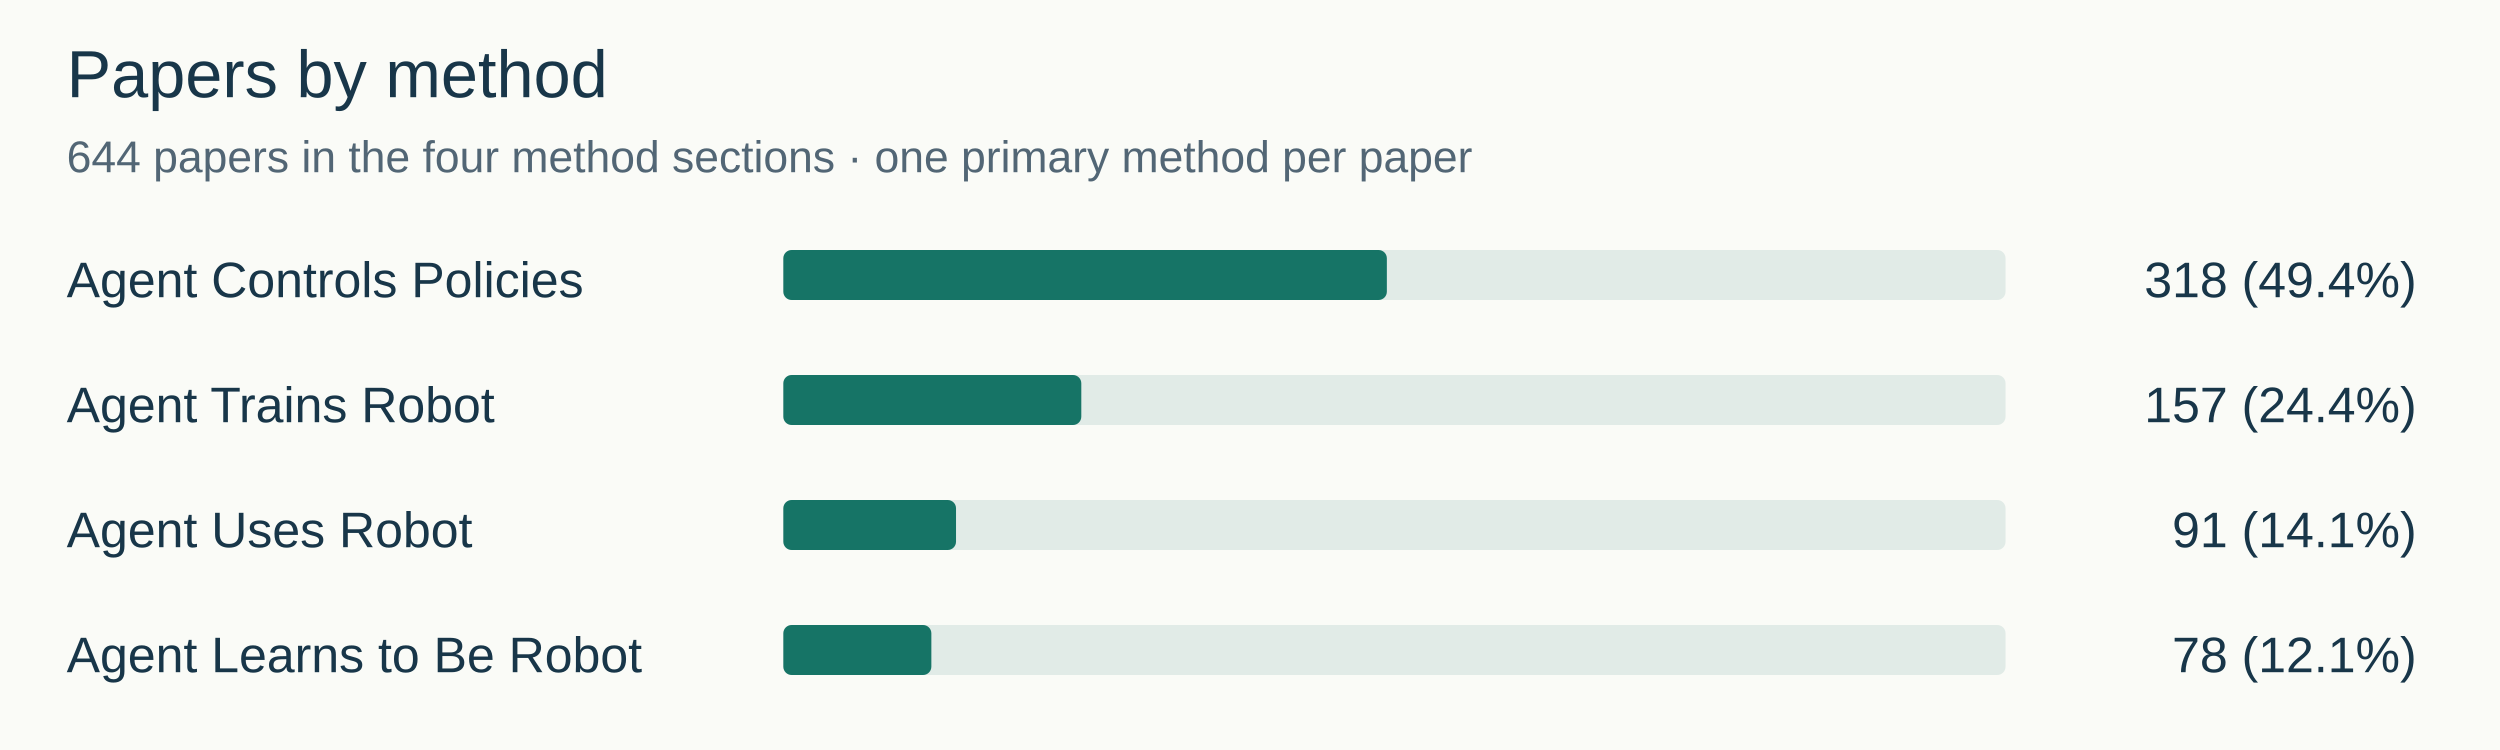
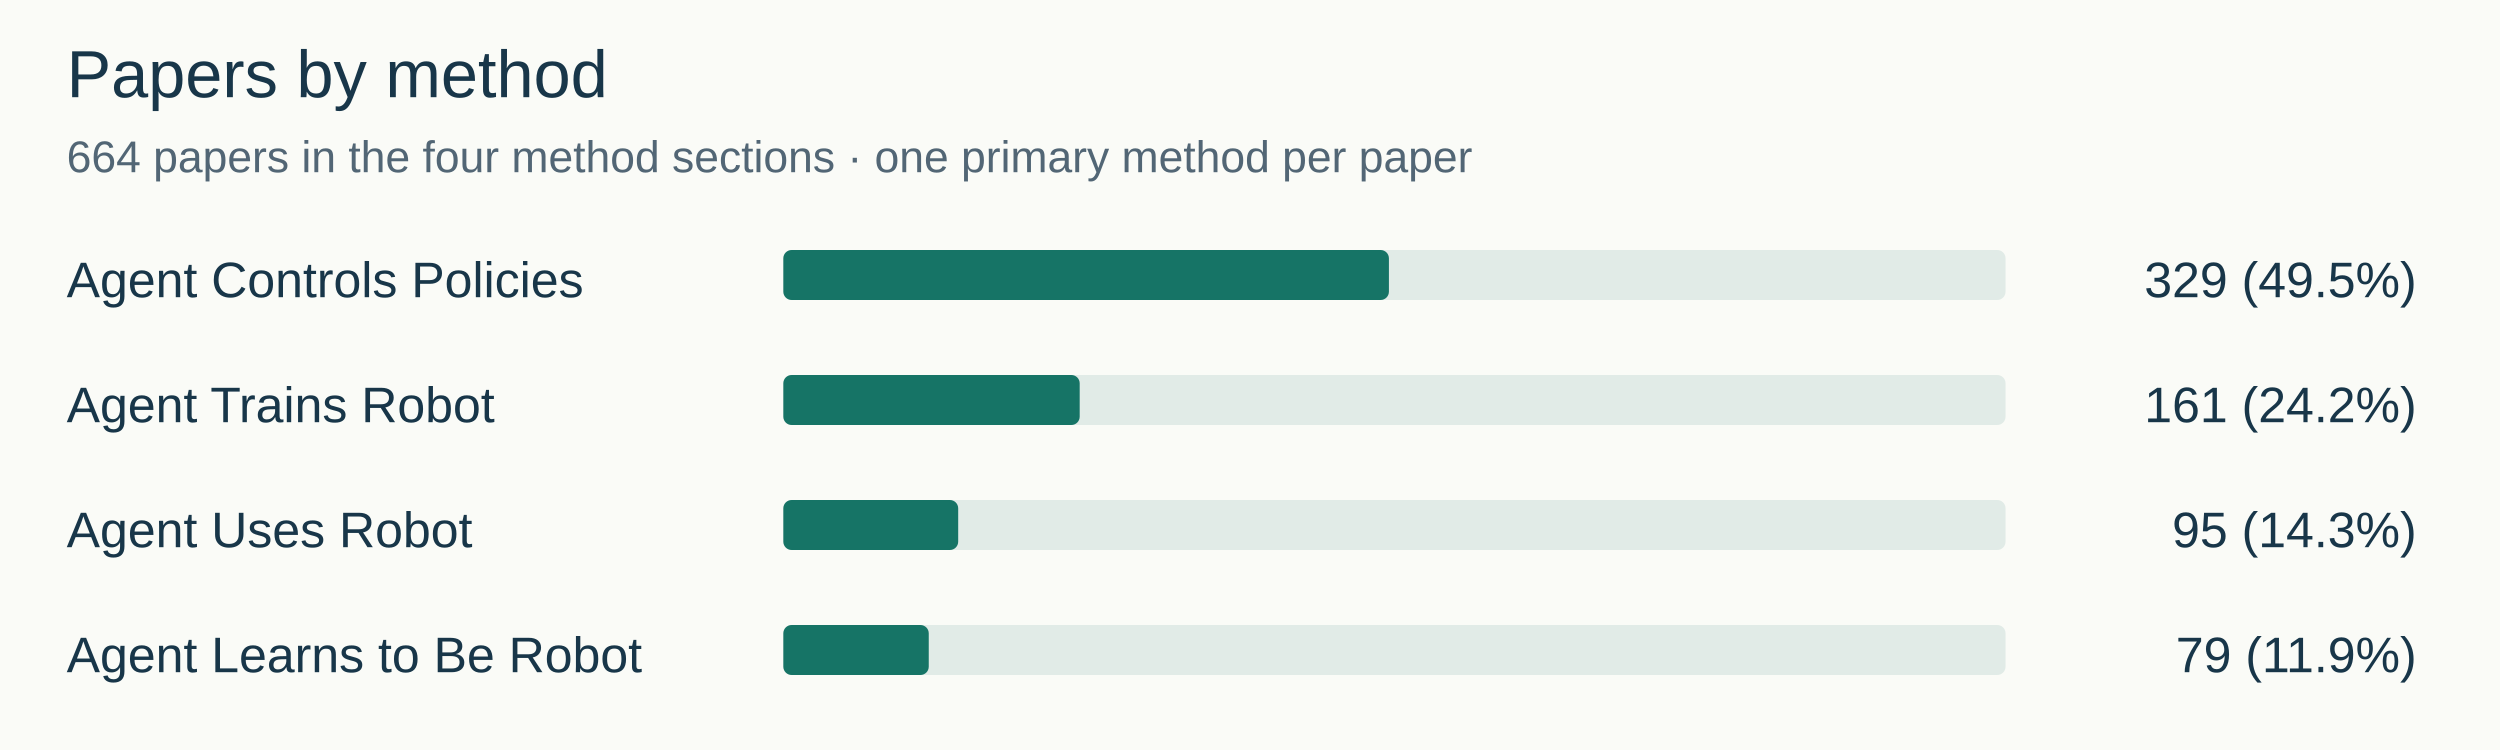
<svg xmlns="http://www.w3.org/2000/svg" width="900" height="270" viewBox="0 0 900 270" font-family="Arial,sans-serif">
  <rect width="900" height="270" fill="#fafbf7" />
  <text x="24" y="35" font-size="24" fill="#183649" text-anchor="start">Papers by method</text>
-   <text x="24" y="62" font-size="16" fill="#526675" text-anchor="start">644 papers in the four method sections · one primary method per paper</text>
+   <text x="24" y="62" font-size="16" fill="#526675" text-anchor="start">664 papers in the four method sections · one primary method per paper</text>
  <text x="24" y="107" font-size="18" fill="#183649" text-anchor="start">Agent Controls Policies</text>
  <rect x="282" y="90" width="440" height="18" rx="3" fill="#e1ebe7" />
-   <rect x="282" y="90" width="217.27" height="18" rx="3" fill="#167466" />
-   <text x="870" y="107" font-size="18" fill="#183649" text-anchor="end">318  (49.4%)</text>
+   <rect x="282" y="90" width="218.01" height="18" rx="3" fill="#167466" />
+   <text x="870" y="107" font-size="18" fill="#183649" text-anchor="end">329  (49.5%)</text>
  <text x="24" y="152" font-size="18" fill="#183649" text-anchor="start">Agent Trains Robot</text>
  <rect x="282" y="135" width="440" height="18" rx="3" fill="#e1ebe7" />
-   <rect x="282" y="135" width="107.27" height="18" rx="3" fill="#167466" />
-   <text x="870" y="152" font-size="18" fill="#183649" text-anchor="end">157  (24.4%)</text>
+   <rect x="282" y="135" width="106.69" height="18" rx="3" fill="#167466" />
+   <text x="870" y="152" font-size="18" fill="#183649" text-anchor="end">161  (24.2%)</text>
  <text x="24" y="197" font-size="18" fill="#183649" text-anchor="start">Agent Uses Robot</text>
  <rect x="282" y="180" width="440" height="18" rx="3" fill="#e1ebe7" />
-   <rect x="282" y="180" width="62.17" height="18" rx="3" fill="#167466" />
-   <text x="870" y="197" font-size="18" fill="#183649" text-anchor="end">91  (14.1%)</text>
+   <rect x="282" y="180" width="62.95" height="18" rx="3" fill="#167466" />
+   <text x="870" y="197" font-size="18" fill="#183649" text-anchor="end">95  (14.3%)</text>
  <text x="24" y="242" font-size="18" fill="#183649" text-anchor="start">Agent Learns to Be Robot</text>
  <rect x="282" y="225" width="440" height="18" rx="3" fill="#e1ebe7" />
-   <rect x="282" y="225" width="53.29" height="18" rx="3" fill="#167466" />
-   <text x="870" y="242" font-size="18" fill="#183649" text-anchor="end">78  (12.1%)</text>
+   <rect x="282" y="225" width="52.35" height="18" rx="3" fill="#167466" />
+   <text x="870" y="242" font-size="18" fill="#183649" text-anchor="end">79  (11.9%)</text>
</svg>
